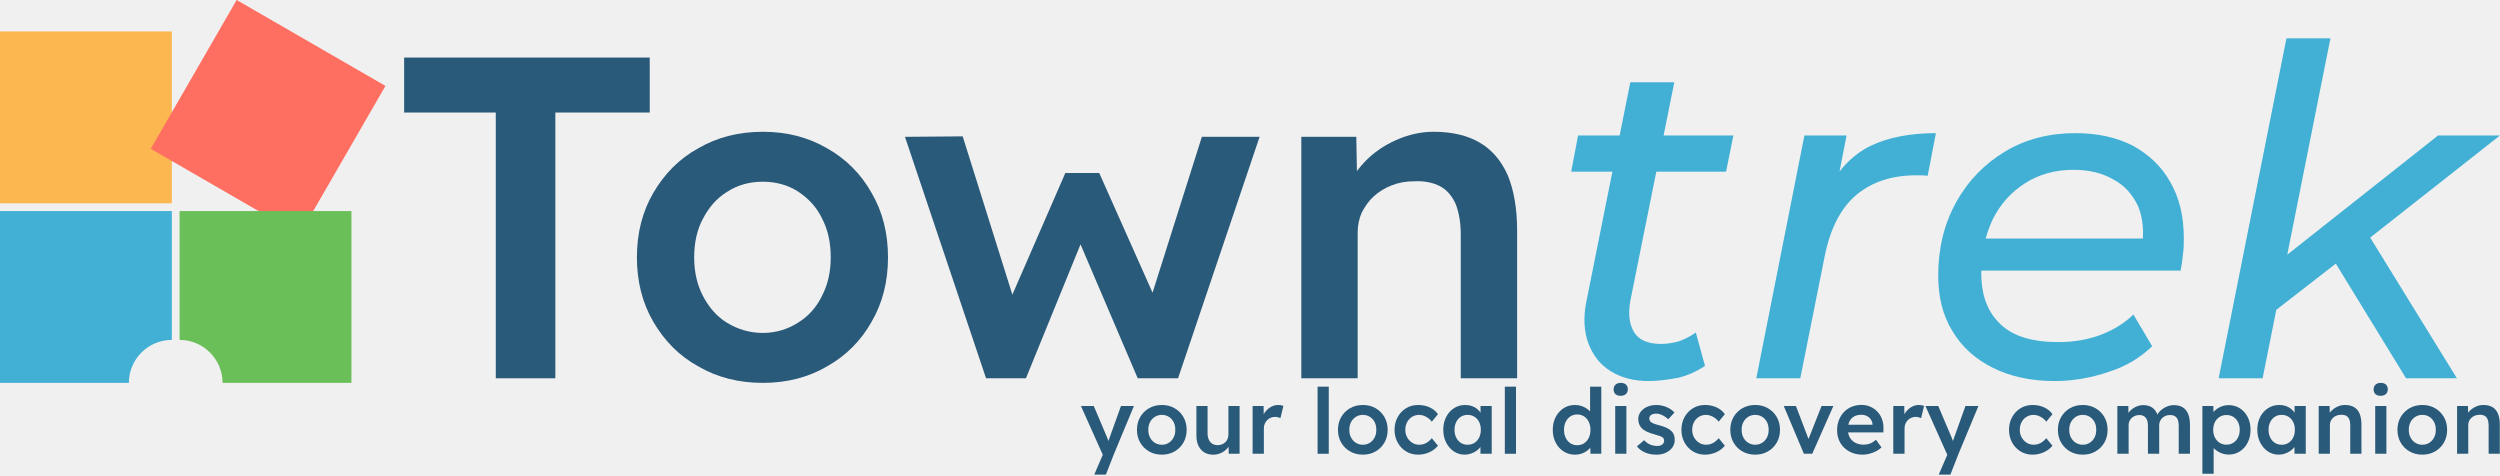
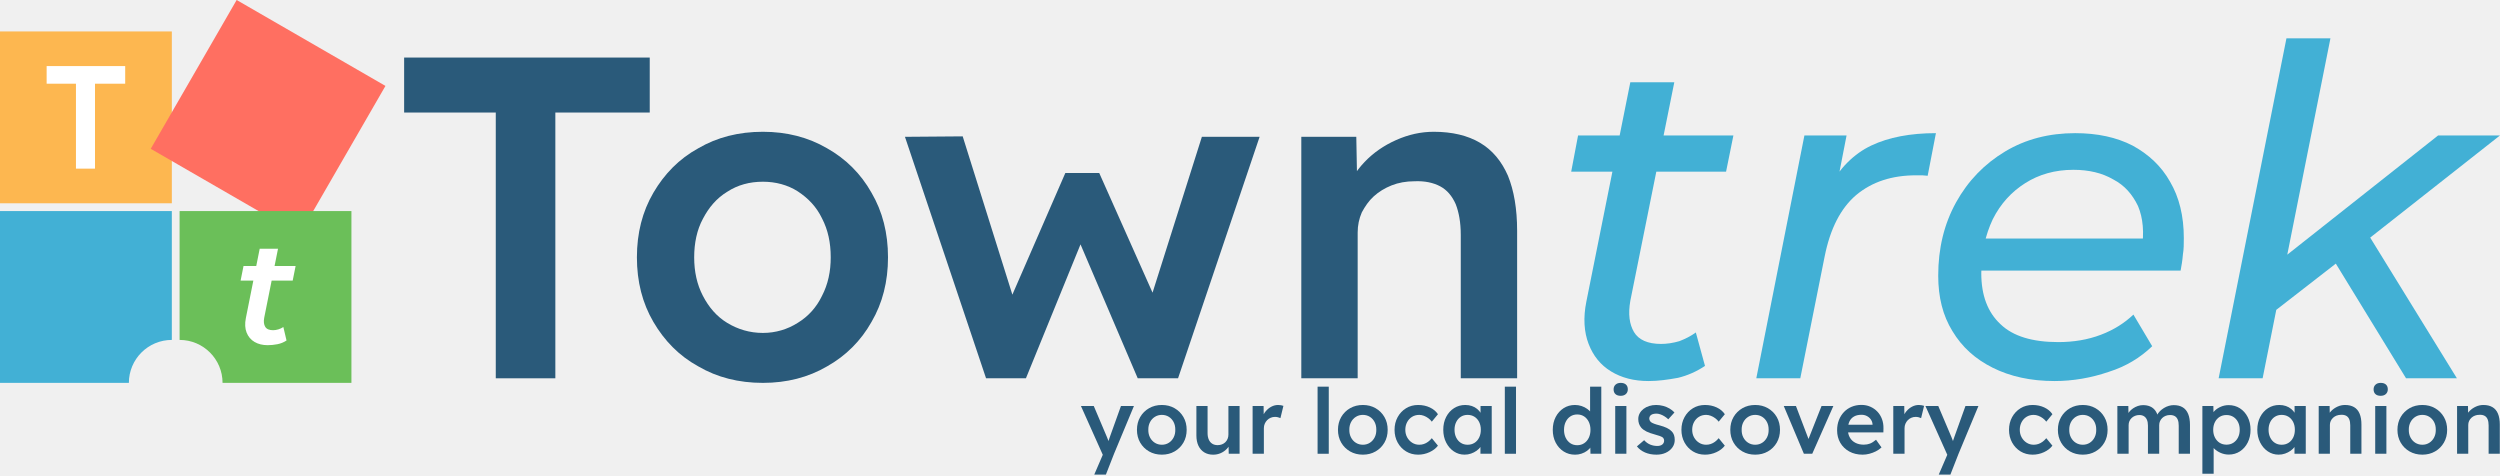
<svg xmlns="http://www.w3.org/2000/svg" width="100%" height="100%" viewBox="0 0 4021 764" version="1.1" xml:space="preserve" style="fill-rule:evenodd;clip-rule:evenodd;stroke-linejoin:round;stroke-miterlimit:2;">
  <g transform="matrix(4.16667,0,0,4.16667,-2389.58,-583.416)">
    <g transform="matrix(176.875,0,0,176.875,723.488,286.047)">
      <path d="M0.234,-0l0,-0.58l-0.2,0l-0,-0.12l0.536,-0l0,0.12l-0.206,0l0,0.58l-0.13,-0Z" style="fill:#2a5a7a;fill-rule:nonzero;" />
    </g>
    <g transform="matrix(176.875,0,0,176.875,812.633,286.047)">
      <path d="M0.313,0.01c-0.053,0 -0.1,-0.012 -0.141,-0.036c-0.042,-0.023 -0.074,-0.056 -0.098,-0.097c-0.024,-0.041 -0.036,-0.088 -0.036,-0.141c-0,-0.053 0.012,-0.1 0.036,-0.141c0.024,-0.041 0.056,-0.074 0.098,-0.097c0.041,-0.024 0.088,-0.036 0.141,-0.036c0.052,-0 0.099,0.012 0.14,0.036c0.041,0.023 0.074,0.056 0.097,0.097c0.024,0.041 0.036,0.088 0.036,0.141c0,0.053 -0.012,0.1 -0.036,0.141c-0.023,0.041 -0.056,0.074 -0.097,0.097c-0.041,0.024 -0.088,0.036 -0.14,0.036Zm-0,-0.109c0.028,-0 0.054,-0.008 0.076,-0.022c0.023,-0.014 0.041,-0.034 0.053,-0.059c0.013,-0.025 0.019,-0.053 0.019,-0.084c0,-0.032 -0.006,-0.06 -0.019,-0.085c-0.012,-0.025 -0.03,-0.044 -0.053,-0.059c-0.022,-0.014 -0.048,-0.021 -0.076,-0.021c-0.029,0 -0.055,0.007 -0.078,0.022c-0.023,0.014 -0.04,0.034 -0.053,0.059c-0.013,0.024 -0.019,0.053 -0.019,0.084c-0,0.031 0.006,0.059 0.019,0.084c0.013,0.025 0.03,0.045 0.053,0.059c0.023,0.014 0.049,0.022 0.078,0.022Z" style="fill:#2a5a7a;fill-rule:nonzero;" />
    </g>
    <g transform="matrix(176.875,0,0,176.875,919.466,286.047)">
      <path d="M0.196,-0l-0.177,-0.527l0.126,-0.001l0.118,0.376l-0.022,-0.002l0.128,-0.294l0.074,0l0.131,0.294l-0.026,0.003l0.119,-0.376l0.126,-0l-0.178,0.527l-0.088,-0l-0.135,-0.316l0.019,0.002l-0.128,0.314l-0.087,-0Z" style="fill:#2a5a7a;fill-rule:nonzero;" />
    </g>
    <g transform="matrix(176.875,0,0,176.875,1063.09,286.047)">
      <path d="M0.072,-0l-0,-0.527l0.12,-0l0.002,0.108l-0.023,0.012c0.007,-0.024 0.02,-0.045 0.039,-0.065c0.019,-0.02 0.042,-0.036 0.069,-0.048c0.027,-0.012 0.054,-0.018 0.082,-0.018c0.04,-0 0.074,0.008 0.101,0.024c0.027,0.016 0.047,0.04 0.061,0.072c0.013,0.032 0.02,0.072 0.02,0.12l-0,0.322l-0.123,-0l-0,-0.313c-0,-0.027 -0.004,-0.049 -0.011,-0.067c-0.008,-0.018 -0.019,-0.031 -0.034,-0.039c-0.015,-0.008 -0.034,-0.012 -0.056,-0.011c-0.018,0 -0.035,0.003 -0.05,0.009c-0.015,0.006 -0.028,0.014 -0.039,0.024c-0.011,0.01 -0.019,0.022 -0.026,0.035c-0.006,0.014 -0.009,0.028 -0.009,0.044l-0,0.318l-0.123,-0Z" style="fill:#2a5a7a;fill-rule:nonzero;" />
    </g>
    <g transform="matrix(176.875,0,0,176.875,1170.81,286.047)">
      <path d="M0.221,0.006c-0.032,-0 -0.059,-0.007 -0.082,-0.021c-0.023,-0.014 -0.039,-0.034 -0.049,-0.06c-0.01,-0.026 -0.012,-0.057 -0.005,-0.092l0.096,-0.479l0.096,-0l-0.096,0.477c-0.005,0.029 -0.002,0.051 0.008,0.068c0.01,0.017 0.03,0.026 0.059,0.026c0.013,-0 0.026,-0.002 0.04,-0.006c0.013,-0.005 0.025,-0.011 0.036,-0.019l0.02,0.073c-0.018,0.012 -0.038,0.021 -0.059,0.026c-0.022,0.004 -0.043,0.007 -0.064,0.007Zm-0.169,-0.457l0.015,-0.079l0.339,0l-0.016,0.079l-0.338,0Z" style="fill:#42b0d5;fill-rule:nonzero;" />
    </g>
    <g transform="matrix(176.875,0,0,176.875,1244.56,286.047)">
      <path d="M0.039,-0l0.105,-0.53l0.092,0l-0.03,0.154l-0.01,-0.038c0.025,-0.045 0.056,-0.076 0.094,-0.094c0.038,-0.018 0.085,-0.027 0.141,-0.027l-0.018,0.093c-0.004,-0 -0.008,-0.001 -0.012,-0.001c-0.004,-0 -0.008,-0 -0.013,-0c-0.053,-0 -0.096,0.014 -0.131,0.043c-0.034,0.029 -0.057,0.074 -0.069,0.135l-0.053,0.265l-0.096,0Z" style="fill:#42b0d5;fill-rule:nonzero;" />
    </g>
    <g transform="matrix(176.875,0,0,176.875,1314.96,286.047)">
      <path d="M0.292,0.006c-0.052,-0 -0.097,-0.01 -0.135,-0.029c-0.038,-0.019 -0.067,-0.045 -0.088,-0.08c-0.021,-0.034 -0.031,-0.074 -0.031,-0.121c0,-0.06 0.013,-0.113 0.039,-0.16c0.026,-0.047 0.062,-0.084 0.107,-0.111c0.045,-0.027 0.096,-0.04 0.153,-0.04c0.048,-0 0.09,0.009 0.125,0.027c0.035,0.019 0.063,0.045 0.082,0.079c0.02,0.034 0.03,0.075 0.03,0.123c0,0.012 -0,0.024 -0.002,0.036c-0.001,0.013 -0.003,0.024 -0.005,0.035l-0.459,-0l0.012,-0.07l0.401,-0l-0.039,0.024c0.006,-0.037 0.003,-0.069 -0.008,-0.095c-0.012,-0.025 -0.029,-0.045 -0.054,-0.058c-0.024,-0.014 -0.053,-0.021 -0.087,-0.021c-0.04,0 -0.075,0.01 -0.105,0.029c-0.03,0.019 -0.054,0.045 -0.071,0.079c-0.016,0.034 -0.025,0.073 -0.025,0.118c0,0.048 0.014,0.085 0.042,0.111c0.027,0.026 0.069,0.039 0.126,0.039c0.033,0 0.064,-0.005 0.093,-0.016c0.029,-0.011 0.052,-0.026 0.071,-0.044l0.041,0.069c-0.026,0.025 -0.057,0.044 -0.095,0.056c-0.038,0.013 -0.078,0.02 -0.118,0.02Z" style="fill:#42b0d5;fill-rule:nonzero;" />
    </g>
    <g transform="matrix(176.875,0,0,176.875,1423.03,286.047)">
      <path d="M0.145,-0.134l0.02,-0.117l0.353,-0.279l0.135,0l-0.296,0.233l-0.051,0.038l-0.161,0.125Zm-0.106,0.134l0.148,-0.742l0.096,0l-0.148,0.742l-0.096,-0Zm0.409,-0l-0.158,-0.258l0.065,-0.073l0.204,0.331l-0.111,-0Z" style="fill:#42b0d5;fill-rule:nonzero;" />
    </g>
  </g>
  <path d="M1760,763.367l16.261,-37.777l0.175,11.958l-37.882,-84.581l20.649,0l21.244,50.114c0.624,1.328 1.291,3.033 2,5.116c0.711,2.081 1.3,4.114 1.766,6.1l-3.614,1.23c0.699,-1.844 1.418,-3.811 2.156,-5.901c0.74,-2.092 1.48,-4.258 2.219,-6.497l17.99,-50.162l20.88,0l-32.004,76.859l-13.127,33.541l-18.713,0Z" style="fill:#2a5a7a;fill-rule:nonzero;" />
  <path d="M1868.74,731.284c-7.685,0 -14.543,-1.73 -20.573,-5.191c-6.03,-3.462 -10.785,-8.192 -14.267,-14.191c-3.482,-5.999 -5.223,-12.858 -5.223,-20.578c0,-7.721 1.741,-14.58 5.223,-20.579c3.482,-5.999 8.237,-10.729 14.267,-14.189c6.03,-3.462 12.888,-5.193 20.573,-5.193c7.607,-0 14.42,1.731 20.44,5.193c6.022,3.46 10.768,8.19 14.239,14.189c3.473,5.999 5.209,12.858 5.209,20.579c0,7.72 -1.736,14.579 -5.209,20.578c-3.471,5.999 -8.217,10.729 -14.239,14.191c-6.02,3.461 -12.833,5.191 -20.44,5.191Zm0,-15.966c4.173,-0 7.905,-1.048 11.195,-3.145c3.291,-2.096 5.867,-4.954 7.73,-8.574c1.864,-3.622 2.757,-7.714 2.679,-12.275c0.078,-4.66 -0.815,-8.799 -2.679,-12.419c-1.863,-3.622 -4.439,-6.462 -7.73,-8.52c-3.29,-2.058 -7.022,-3.087 -11.195,-3.087c-4.194,-0 -7.955,1.048 -11.283,3.146c-3.329,2.097 -5.93,4.955 -7.805,8.575c-1.873,3.62 -2.771,7.721 -2.693,12.305c-0.078,4.561 0.82,8.653 2.693,12.275c1.875,3.62 4.476,6.478 7.805,8.574c3.328,2.097 7.089,3.145 11.283,3.145Z" style="fill:#2a5a7a;fill-rule:nonzero;" />
  <path d="M1951.26,731.314c-5.543,-0 -10.337,-1.254 -14.383,-3.762c-4.043,-2.508 -7.155,-6.061 -9.333,-10.66c-2.177,-4.6 -3.265,-10.099 -3.265,-16.497l-0,-47.428l17.99,0l-0,43.67c-0,3.997 0.635,7.441 1.907,10.332c1.271,2.891 3.11,5.112 5.516,6.665c2.407,1.551 5.317,2.326 8.732,2.326c2.542,0 4.865,-0.411 6.971,-1.235c2.107,-0.825 3.926,-1.984 5.459,-3.479c1.533,-1.495 2.736,-3.285 3.61,-5.371c0.873,-2.086 1.31,-4.341 1.31,-6.765l-0,-46.143l17.99,0l-0,76.859l-17.487,-0l-0.355,-15.983l3.22,-1.75c-1.147,3.617 -3.096,6.88 -5.847,9.787c-2.751,2.906 -6.023,5.205 -9.814,6.898c-3.792,1.69 -7.866,2.536 -12.221,2.536Z" style="fill:#2a5a7a;fill-rule:nonzero;" />
  <path d="M2014.7,729.826l-0,-76.859l17.662,0l0.355,24.448l-2.497,-5.476c1.109,-3.854 2.966,-7.342 5.571,-10.463c2.607,-3.124 5.637,-5.59 9.09,-7.399c3.454,-1.809 7.059,-2.714 10.814,-2.714c1.673,-0 3.267,0.141 4.783,0.424c1.518,0.281 2.773,0.616 3.767,1.005l-4.799,19.687c-1.127,-0.525 -2.465,-0.983 -4.013,-1.372c-1.548,-0.39 -3.112,-0.585 -4.692,-0.585c-2.445,-0 -4.761,0.461 -6.945,1.383c-2.184,0.922 -4.087,2.208 -5.708,3.858c-1.619,1.649 -2.905,3.572 -3.855,5.767c-0.951,2.194 -1.427,4.61 -1.427,7.251l0,41.045l-18.106,-0Z" style="fill:#2a5a7a;fill-rule:nonzero;" />
  <rect x="2119.2" y="621.909" width="17.99" height="107.917" style="fill:#2a5a7a;fill-rule:nonzero;" />
  <path d="M2192.05,731.284c-7.685,0 -14.543,-1.73 -20.574,-5.191c-6.029,-3.462 -10.785,-8.192 -14.267,-14.191c-3.481,-5.999 -5.222,-12.858 -5.222,-20.578c-0,-7.721 1.741,-14.58 5.222,-20.579c3.482,-5.999 8.238,-10.729 14.267,-14.189c6.031,-3.462 12.889,-5.193 20.574,-5.193c7.606,-0 14.419,1.731 20.439,5.193c6.022,3.46 10.769,8.19 14.24,14.189c3.472,5.999 5.209,12.858 5.209,20.579c-0,7.72 -1.737,14.579 -5.209,20.578c-3.471,5.999 -8.218,10.729 -14.24,14.191c-6.02,3.461 -12.833,5.191 -20.439,5.191Zm-0,-15.966c4.173,-0 7.905,-1.048 11.195,-3.145c3.29,-2.096 5.867,-4.954 7.729,-8.574c1.864,-3.622 2.757,-7.714 2.68,-12.275c0.077,-4.66 -0.816,-8.799 -2.68,-12.419c-1.862,-3.622 -4.439,-6.462 -7.729,-8.52c-3.29,-2.058 -7.022,-3.087 -11.195,-3.087c-4.194,-0 -7.956,1.048 -11.284,3.146c-3.328,2.097 -5.93,4.955 -7.804,8.575c-1.873,3.62 -2.771,7.721 -2.694,12.305c-0.077,4.561 0.821,8.653 2.694,12.275c1.874,3.62 4.476,6.478 7.804,8.574c3.328,2.097 7.09,3.145 11.284,3.145Z" style="fill:#2a5a7a;fill-rule:nonzero;" />
  <path d="M2280.95,731.284c-7.257,0 -13.74,-1.75 -19.448,-5.25c-5.709,-3.5 -10.222,-8.268 -13.538,-14.305c-3.316,-6.039 -4.974,-12.84 -4.974,-20.405c-0,-7.566 1.658,-14.367 4.974,-20.403c3.316,-6.039 7.829,-10.808 13.538,-14.308c5.708,-3.5 12.191,-5.25 19.448,-5.25c6.845,-0 13.097,1.321 18.755,3.962c5.66,2.642 10.028,6.276 13.103,10.902l-9.888,11.99c-1.456,-2.019 -3.301,-3.863 -5.534,-5.53c-2.232,-1.67 -4.62,-2.985 -7.164,-3.945c-2.543,-0.961 -5.069,-1.442 -7.577,-1.442c-4.311,-0 -8.142,1.039 -11.491,3.117c-3.348,2.077 -5.993,4.935 -7.934,8.575c-1.94,3.638 -2.91,7.739 -2.91,12.302c-0,4.542 1.004,8.614 3.012,12.216c2.008,3.6 4.706,6.468 8.094,8.604c3.388,2.134 7.169,3.201 11.345,3.201c2.586,0 5.054,-0.397 7.404,-1.191c2.35,-0.796 4.602,-1.985 6.758,-3.566c2.156,-1.583 4.155,-3.51 5.997,-5.779l9.858,12.02c-3.21,4.294 -7.722,7.782 -13.538,10.463c-5.813,2.682 -11.91,4.022 -18.29,4.022Z" style="fill:#2a5a7a;fill-rule:nonzero;" />
  <path d="M2355.62,731.255c-6.36,-0 -12.126,-1.745 -17.297,-5.235c-5.171,-3.49 -9.292,-8.254 -12.364,-14.291c-3.072,-6.039 -4.607,-12.879 -4.607,-20.522c-0,-7.739 1.55,-14.609 4.65,-20.608c3.101,-5.999 7.319,-10.704 12.654,-14.116c5.336,-3.413 11.359,-5.12 18.067,-5.12c3.887,-0 7.444,0.564 10.671,1.691c3.226,1.127 6.054,2.701 8.483,4.721c2.431,2.02 4.453,4.348 6.066,6.982c1.615,2.632 2.696,5.455 3.243,8.467l-3.89,-0.959l-0,-19.298l17.99,0l-0,76.859l-18.138,-0l-0,-18.407l4.124,-0.695c-0.662,2.664 -1.883,5.232 -3.662,7.702c-1.779,2.468 -4.009,4.655 -6.692,6.56c-2.681,1.905 -5.655,3.426 -8.921,4.564c-3.264,1.136 -6.723,1.705 -10.377,1.705Zm4.858,-15.933c4.213,0 7.915,-1.019 11.109,-3.058c3.193,-2.038 5.686,-4.873 7.48,-8.504c1.796,-3.63 2.694,-7.815 2.694,-12.553c-0,-4.662 -0.898,-8.794 -2.694,-12.395c-1.794,-3.602 -4.287,-6.422 -7.48,-8.459c-3.194,-2.038 -6.896,-3.058 -11.109,-3.058c-4.136,0 -7.777,1.02 -10.921,3.058c-3.145,2.037 -5.615,4.857 -7.411,8.459c-1.794,3.601 -2.691,7.733 -2.691,12.395c0,4.738 0.897,8.923 2.691,12.553c1.796,3.631 4.266,6.466 7.411,8.504c3.144,2.039 6.785,3.058 10.921,3.058Z" style="fill:#2a5a7a;fill-rule:nonzero;" />
  <rect x="2420.35" y="621.909" width="17.99" height="107.917" style="fill:#2a5a7a;fill-rule:nonzero;" />
  <path d="M2533.39,731.314c-6.882,-0 -13.02,-1.726 -18.414,-5.177c-5.394,-3.452 -9.661,-8.177 -12.799,-14.176c-3.139,-5.999 -4.708,-12.868 -4.708,-20.608c-0,-7.72 1.555,-14.584 4.664,-20.592c3.11,-6.01 7.352,-10.745 12.727,-14.205c5.376,-3.462 11.486,-5.193 18.329,-5.193c3.693,-0 7.259,0.578 10.698,1.734c3.441,1.154 6.531,2.737 9.27,4.749c2.74,2.011 4.922,4.236 6.546,6.676c1.624,2.44 2.496,4.933 2.616,7.481l-4.821,0.647l-0,-50.741l18.021,0l0,107.917l-17.397,-0l-0.476,-18.022l3.541,0.269c-0.099,2.373 -0.936,4.687 -2.511,6.943c-1.576,2.254 -3.642,4.314 -6.198,6.18c-2.557,1.864 -5.498,3.349 -8.823,4.457c-3.324,1.107 -6.746,1.661 -10.265,1.661Zm3.436,-15.238c4.214,0 7.917,-1.062 11.11,-3.187c3.194,-2.126 5.687,-5.042 7.481,-8.75c1.796,-3.708 2.694,-7.97 2.694,-12.786c-0,-4.817 -0.898,-9.084 -2.694,-12.801c-1.794,-3.717 -4.287,-6.634 -7.481,-8.75c-3.193,-2.116 -6.896,-3.174 -11.11,-3.174c-4.213,-0 -7.911,1.058 -11.095,3.174c-3.182,2.116 -5.672,5.033 -7.467,8.75c-1.794,3.717 -2.691,7.984 -2.691,12.801c-0,4.816 0.897,9.078 2.691,12.786c1.795,3.708 4.285,6.624 7.467,8.75c3.184,2.125 6.882,3.187 11.095,3.187Z" style="fill:#2a5a7a;fill-rule:nonzero;" />
  <path d="M2597.91,729.826l-0,-76.859l17.992,0l0,76.859l-17.992,-0Zm8.837,-93.213c-3.623,0 -6.434,-0.905 -8.431,-2.716c-1.998,-1.811 -2.997,-4.372 -2.997,-7.683c0,-3.077 1.023,-5.579 3.069,-7.506c2.047,-1.93 4.833,-2.894 8.359,-2.894c3.624,-0 6.435,0.906 8.433,2.718c1.997,1.811 2.996,4.371 2.996,7.682c0,3.077 -1.023,5.58 -3.069,7.508c-2.046,1.927 -4.833,2.891 -8.36,2.891Z" style="fill:#2a5a7a;fill-rule:nonzero;" />
  <path d="M2664.33,731.284c-6.833,0 -12.94,-1.152 -18.321,-3.457c-5.379,-2.306 -9.779,-5.597 -13.202,-9.873l11.632,-9.967c2.957,3.263 6.22,5.629 9.79,7.096c3.571,1.467 7.376,2.201 11.413,2.201c1.592,0 3.062,-0.189 4.409,-0.567c1.349,-0.378 2.514,-0.95 3.494,-1.716c0.979,-0.766 1.726,-1.672 2.24,-2.718c0.515,-1.049 0.772,-2.212 0.772,-3.491c-0,-2.311 -0.894,-4.155 -2.682,-5.533c-0.952,-0.621 -2.464,-1.32 -4.534,-2.096c-2.071,-0.777 -4.749,-1.592 -8.035,-2.448c-5.262,-1.359 -9.648,-2.923 -13.157,-4.691c-3.507,-1.768 -6.263,-3.78 -8.267,-6.034c-1.637,-1.907 -2.861,-4.007 -3.671,-6.303c-0.808,-2.297 -1.212,-4.837 -1.212,-7.622c0,-3.366 0.749,-6.43 2.247,-9.192c1.499,-2.763 3.563,-5.161 6.191,-7.194c2.628,-2.032 5.683,-3.593 9.165,-4.682c3.483,-1.089 7.16,-1.634 11.031,-1.634c3.835,-0 7.587,0.481 11.254,1.445c3.667,0.961 7.072,2.351 10.215,4.17c3.143,1.816 5.834,3.968 8.073,6.455l-9.91,10.965c-1.807,-1.749 -3.805,-3.313 -5.993,-4.692c-2.187,-1.381 -4.414,-2.465 -6.681,-3.252c-2.266,-0.788 -4.343,-1.182 -6.229,-1.182c-1.843,-0 -3.497,0.17 -4.963,0.51c-1.465,0.339 -2.691,0.853 -3.68,1.543c-0.989,0.688 -1.741,1.541 -2.256,2.559c-0.514,1.018 -0.77,2.167 -0.77,3.447c0.077,1.166 0.378,2.263 0.902,3.293c0.526,1.028 1.284,1.902 2.276,2.62c1.03,0.698 2.609,1.464 4.738,2.3c2.13,0.835 4.926,1.681 8.39,2.538c4.762,1.264 8.743,2.665 11.942,4.202c3.199,1.536 5.742,3.306 7.629,5.311c1.826,1.787 3.128,3.846 3.906,6.178c0.777,2.332 1.166,4.925 1.166,7.781c0,4.573 -1.299,8.655 -3.896,12.246c-2.598,3.589 -6.106,6.401 -10.525,8.435c-4.418,2.033 -9.381,3.049 -14.891,3.049Z" style="fill:#2a5a7a;fill-rule:nonzero;" />
  <path d="M2742.36,731.284c-7.256,0 -13.739,-1.75 -19.448,-5.25c-5.709,-3.5 -10.221,-8.268 -13.537,-14.305c-3.316,-6.039 -4.975,-12.84 -4.975,-20.405c0,-7.566 1.659,-14.367 4.975,-20.403c3.316,-6.039 7.828,-10.808 13.537,-14.308c5.709,-3.5 12.192,-5.25 19.448,-5.25c6.845,-0 13.097,1.321 18.756,3.962c5.66,2.642 10.028,6.276 13.102,10.902l-9.887,11.99c-1.457,-2.019 -3.302,-3.863 -5.535,-5.53c-2.231,-1.67 -4.619,-2.985 -7.164,-3.945c-2.543,-0.961 -5.068,-1.442 -7.576,-1.442c-4.311,-0 -8.142,1.039 -11.491,3.117c-3.349,2.077 -5.993,4.935 -7.935,8.575c-1.94,3.638 -2.91,7.739 -2.91,12.302c0,4.542 1.005,8.614 3.013,12.216c2.008,3.6 4.706,6.468 8.094,8.604c3.387,2.134 7.169,3.201 11.345,3.201c2.585,0 5.053,-0.397 7.403,-1.191c2.35,-0.796 4.603,-1.985 6.759,-3.566c2.155,-1.583 4.154,-3.51 5.997,-5.779l9.858,12.02c-3.21,4.294 -7.723,7.782 -13.538,10.463c-5.813,2.682 -11.91,4.022 -18.291,4.022Z" style="fill:#2a5a7a;fill-rule:nonzero;" />
  <path d="M2823.07,731.284c-7.685,0 -14.543,-1.73 -20.574,-5.191c-6.029,-3.462 -10.785,-8.192 -14.267,-14.191c-3.481,-5.999 -5.222,-12.858 -5.222,-20.578c-0,-7.721 1.741,-14.58 5.222,-20.579c3.482,-5.999 8.238,-10.729 14.267,-14.189c6.031,-3.462 12.889,-5.193 20.574,-5.193c7.606,-0 14.419,1.731 20.439,5.193c6.022,3.46 10.768,8.19 14.24,14.189c3.472,5.999 5.208,12.858 5.208,20.579c0,7.72 -1.736,14.579 -5.208,20.578c-3.472,5.999 -8.218,10.729 -14.24,14.191c-6.02,3.461 -12.833,5.191 -20.439,5.191Zm-0,-15.966c4.173,-0 7.904,-1.048 11.195,-3.145c3.29,-2.096 5.867,-4.954 7.729,-8.574c1.864,-3.622 2.757,-7.714 2.68,-12.275c0.077,-4.66 -0.816,-8.799 -2.68,-12.419c-1.862,-3.622 -4.439,-6.462 -7.729,-8.52c-3.291,-2.058 -7.022,-3.087 -11.195,-3.087c-4.194,-0 -7.956,1.048 -11.284,3.146c-3.328,2.097 -5.93,4.955 -7.804,8.575c-1.873,3.62 -2.771,7.721 -2.694,12.305c-0.077,4.561 0.821,8.653 2.694,12.275c1.874,3.62 4.476,6.478 7.804,8.574c3.328,2.097 7.09,3.145 11.284,3.145Z" style="fill:#2a5a7a;fill-rule:nonzero;" />
  <path d="M2901.36,729.826l-32.375,-76.859l19.603,0l21.879,57.49l-3.812,1.046l23.126,-58.536l19.022,0l-33.979,76.859l-13.464,-0Z" style="fill:#2a5a7a;fill-rule:nonzero;" />
  <path d="M2995.85,731.284c-8.112,0 -15.251,-1.691 -21.417,-5.074c-6.165,-3.385 -10.978,-8.018 -14.44,-13.9c-3.46,-5.884 -5.191,-12.647 -5.191,-20.289c0,-5.988 0.973,-11.462 2.917,-16.42c1.944,-4.958 4.652,-9.261 8.123,-12.906c3.471,-3.646 7.613,-6.466 12.426,-8.459c4.812,-1.993 10.048,-2.989 15.707,-2.989c5.116,-0 9.857,0.958 14.223,2.873c4.367,1.916 8.156,4.561 11.366,7.937c3.21,3.374 5.675,7.366 7.396,11.976c1.721,4.609 2.523,9.637 2.406,15.083l-0.145,6.357l-62.267,-0l-3.354,-12.343l50.502,-0l-2.306,2.568l-0,-3.323c-0.233,-2.93 -1.178,-5.545 -2.837,-7.845c-1.659,-2.3 -3.78,-4.11 -6.362,-5.43c-2.581,-1.32 -5.416,-1.98 -8.504,-1.98c-4.755,-0 -8.763,0.912 -12.024,2.736c-3.26,1.825 -5.73,4.484 -7.411,7.978c-1.678,3.494 -2.517,7.793 -2.517,12.897c-0,4.972 1.043,9.293 3.13,12.963c2.089,3.67 5.061,6.506 8.917,8.506c3.855,2 8.358,2.999 13.508,2.999c3.613,0 6.93,-0.577 9.948,-1.732c3.02,-1.154 6.277,-3.216 9.771,-6.186l8.802,12.368c-2.591,2.432 -5.574,4.504 -8.948,6.214c-3.374,1.711 -6.893,3.041 -10.557,3.992c-3.664,0.953 -7.285,1.429 -10.862,1.429Z" style="fill:#2a5a7a;fill-rule:nonzero;" />
  <path d="M3045.16,729.826l0,-76.859l17.662,0l0.356,24.448l-2.498,-5.476c1.109,-3.854 2.966,-7.342 5.571,-10.463c2.607,-3.124 5.637,-5.59 9.09,-7.399c3.454,-1.809 7.059,-2.714 10.814,-2.714c1.673,-0 3.267,0.141 4.783,0.424c1.518,0.281 2.773,0.616 3.767,1.005l-4.799,19.687c-1.127,-0.525 -2.465,-0.983 -4.013,-1.372c-1.548,-0.39 -3.112,-0.585 -4.691,-0.585c-2.446,-0 -4.761,0.461 -6.946,1.383c-2.184,0.922 -4.087,2.208 -5.708,3.858c-1.619,1.649 -2.904,3.572 -3.855,5.767c-0.951,2.194 -1.427,4.61 -1.427,7.251l0,41.045l-18.106,-0Z" style="fill:#2a5a7a;fill-rule:nonzero;" />
  <path d="M3118.29,763.367l16.261,-37.777l0.175,11.958l-37.882,-84.581l20.649,0l21.243,50.114c0.625,1.328 1.292,3.033 2.001,5.116c0.711,2.081 1.3,4.114 1.766,6.1l-3.614,1.23c0.699,-1.844 1.417,-3.811 2.156,-5.901c0.74,-2.092 1.479,-4.258 2.219,-6.497l17.99,-50.162l20.879,0l-32.003,76.859l-13.128,33.541l-18.712,0Z" style="fill:#2a5a7a;fill-rule:nonzero;" />
  <path d="M3269.26,731.284c-7.256,0 -13.739,-1.75 -19.448,-5.25c-5.709,-3.5 -10.221,-8.268 -13.537,-14.305c-3.317,-6.039 -4.975,-12.84 -4.975,-20.405c0,-7.566 1.658,-14.367 4.975,-20.403c3.316,-6.039 7.828,-10.808 13.537,-14.308c5.709,-3.5 12.192,-5.25 19.448,-5.25c6.845,-0 13.097,1.321 18.756,3.962c5.66,2.642 10.027,6.276 13.102,10.902l-9.887,11.99c-1.457,-2.019 -3.302,-3.863 -5.535,-5.53c-2.231,-1.67 -4.619,-2.985 -7.164,-3.945c-2.543,-0.961 -5.068,-1.442 -7.576,-1.442c-4.312,-0 -8.142,1.039 -11.492,3.117c-3.348,2.077 -5.992,4.935 -7.934,8.575c-1.94,3.638 -2.91,7.739 -2.91,12.302c0,4.542 1.004,8.614 3.013,12.216c2.008,3.6 4.706,6.468 8.093,8.604c3.388,2.134 7.17,3.201 11.346,3.201c2.585,0 5.053,-0.397 7.403,-1.191c2.35,-0.796 4.603,-1.985 6.759,-3.566c2.155,-1.583 4.154,-3.51 5.997,-5.779l9.857,12.02c-3.209,4.294 -7.722,7.782 -13.537,10.463c-5.814,2.682 -11.911,4.022 -18.291,4.022Z" style="fill:#2a5a7a;fill-rule:nonzero;" />
  <path d="M3349.97,731.284c-7.685,0 -14.543,-1.73 -20.574,-5.191c-6.03,-3.462 -10.785,-8.192 -14.267,-14.191c-3.482,-5.999 -5.223,-12.858 -5.223,-20.578c0,-7.721 1.741,-14.58 5.223,-20.579c3.482,-5.999 8.237,-10.729 14.267,-14.189c6.031,-3.462 12.889,-5.193 20.574,-5.193c7.606,-0 14.419,1.731 20.439,5.193c6.022,3.46 10.768,8.19 14.239,14.189c3.473,5.999 5.209,12.858 5.209,20.579c0,7.72 -1.736,14.579 -5.209,20.578c-3.471,5.999 -8.217,10.729 -14.239,14.191c-6.02,3.461 -12.833,5.191 -20.439,5.191Zm-0,-15.966c4.173,-0 7.904,-1.048 11.195,-3.145c3.29,-2.096 5.866,-4.954 7.729,-8.574c1.864,-3.622 2.757,-7.714 2.679,-12.275c0.078,-4.66 -0.815,-8.799 -2.679,-12.419c-1.863,-3.622 -4.439,-6.462 -7.729,-8.52c-3.291,-2.058 -7.022,-3.087 -11.195,-3.087c-4.195,-0 -7.956,1.048 -11.284,3.146c-3.329,2.097 -5.93,4.955 -7.805,8.575c-1.873,3.62 -2.77,7.721 -2.693,12.305c-0.077,4.561 0.82,8.653 2.693,12.275c1.875,3.62 4.476,6.478 7.805,8.574c3.328,2.097 7.089,3.145 11.284,3.145Z" style="fill:#2a5a7a;fill-rule:nonzero;" />
  <path d="M3405.57,729.826l-0,-76.859l17.661,0l0.237,15.502l-2.889,1.155c0.916,-2.528 2.245,-4.884 3.985,-7.068c1.741,-2.185 3.816,-4.092 6.226,-5.722c2.411,-1.632 4.985,-2.912 7.724,-3.842c2.741,-0.931 5.518,-1.397 8.333,-1.397c4.178,0 7.89,0.675 11.136,2.024c3.246,1.349 5.969,3.422 8.167,6.22c2.198,2.799 3.852,6.385 4.963,10.76l-2.778,-0.494l1.05,-2.391c1.149,-2.295 2.685,-4.414 4.61,-6.357c1.926,-1.944 4.105,-3.655 6.535,-5.131c2.431,-1.477 4.988,-2.618 7.67,-3.423c2.683,-0.805 5.307,-1.208 7.873,-1.208c5.874,0 10.747,1.177 14.617,3.53c3.873,2.353 6.786,5.907 8.741,10.662c1.957,4.753 2.935,10.638 2.935,17.655l0,46.384l-18.108,-0l-0,-45.181c-0,-3.919 -0.514,-7.131 -1.543,-9.634c-1.028,-2.504 -2.567,-4.377 -4.616,-5.619c-2.048,-1.243 -4.653,-1.864 -7.816,-1.864c-2.466,-0 -4.771,0.412 -6.916,1.237c-2.143,0.825 -3.996,1.985 -5.557,3.479c-1.562,1.494 -2.78,3.22 -3.653,5.18c-0.874,1.959 -1.31,4.123 -1.31,6.492l-0,45.91l-18.106,-0l-0,-45.414c-0,-3.609 -0.534,-6.665 -1.602,-9.169c-1.068,-2.503 -2.626,-4.415 -4.674,-5.735c-2.048,-1.32 -4.537,-1.98 -7.469,-1.98c-2.464,-0 -4.75,0.412 -6.857,1.237c-2.105,0.825 -3.939,1.965 -5.5,3.42c-1.562,1.455 -2.779,3.163 -3.653,5.123c-0.873,1.959 -1.31,4.084 -1.31,6.375l-0,46.143l-18.106,-0Z" style="fill:#2a5a7a;fill-rule:nonzero;" />
  <path d="M3542.31,761.909l0,-108.942l17.662,0l0.326,17.441l-3.076,-1.313c0.603,-3.017 2.255,-5.857 4.958,-8.52c2.702,-2.664 6.032,-4.826 9.99,-6.487c3.957,-1.662 8.086,-2.493 12.386,-2.493c6.803,0 12.843,1.707 18.12,5.12c5.279,3.412 9.449,8.099 12.51,14.06c3.062,5.959 4.594,12.809 4.594,20.549c-0,7.642 -1.517,14.463 -4.551,20.462c-3.032,5.999 -7.197,10.724 -12.496,14.175c-5.297,3.452 -11.29,5.177 -17.979,5.177c-4.452,0 -8.734,-0.874 -12.844,-2.622c-4.111,-1.75 -7.595,-4.03 -10.452,-6.839c-2.858,-2.81 -4.647,-5.781 -5.367,-8.914l4.355,-2.041l-0,51.187l-18.136,0Zm38.808,-46.703c4.135,0 7.793,-1.019 10.976,-3.058c3.184,-2.039 5.693,-4.853 7.526,-8.445c1.835,-3.592 2.753,-7.719 2.753,-12.379c-0,-4.663 -0.898,-8.775 -2.693,-12.337c-1.796,-3.564 -4.286,-6.364 -7.47,-8.401c-3.182,-2.039 -6.88,-3.058 -11.092,-3.058c-4.213,-0 -7.916,0.999 -11.109,2.998c-3.193,1.999 -5.707,4.8 -7.542,8.402c-1.834,3.601 -2.75,7.733 -2.75,12.396c-0,4.66 0.916,8.787 2.75,12.379c1.835,3.592 4.349,6.406 7.542,8.445c3.193,2.039 6.896,3.058 11.109,3.058Z" style="fill:#2a5a7a;fill-rule:nonzero;" />
  <path d="M3664.92,731.255c-6.361,-0 -12.126,-1.745 -17.297,-5.235c-5.171,-3.49 -9.293,-8.254 -12.364,-14.291c-3.072,-6.039 -4.608,-12.879 -4.608,-20.522c0,-7.739 1.55,-14.609 4.651,-20.608c3.1,-5.999 7.318,-10.704 12.653,-14.116c5.337,-3.413 11.359,-5.12 18.068,-5.12c3.887,-0 7.444,0.564 10.671,1.691c3.226,1.127 6.054,2.701 8.483,4.721c2.431,2.02 4.452,4.348 6.066,6.982c1.615,2.632 2.695,5.455 3.242,8.467l-3.889,-0.959l-0,-19.298l17.989,0l0,76.859l-18.138,-0l0,-18.407l4.125,-0.695c-0.663,2.664 -1.883,5.232 -3.662,7.702c-1.779,2.468 -4.01,4.655 -6.692,6.56c-2.682,1.905 -5.655,3.426 -8.921,4.564c-3.265,1.136 -6.724,1.705 -10.377,1.705Zm4.858,-15.933c4.212,0 7.915,-1.019 11.108,-3.058c3.193,-2.038 5.687,-4.873 7.481,-8.504c1.796,-3.63 2.693,-7.815 2.693,-12.553c0,-4.662 -0.897,-8.794 -2.693,-12.395c-1.794,-3.602 -4.288,-6.422 -7.481,-8.459c-3.193,-2.038 -6.896,-3.058 -11.108,-3.058c-4.137,0 -7.777,1.02 -10.922,3.058c-3.144,2.037 -5.614,4.857 -7.41,8.459c-1.794,3.601 -2.691,7.733 -2.691,12.395c0,4.738 0.897,8.923 2.691,12.553c1.796,3.631 4.266,6.466 7.41,8.504c3.145,2.039 6.785,3.058 10.922,3.058Z" style="fill:#2a5a7a;fill-rule:nonzero;" />
  <path d="M3729.41,729.826l0,-76.859l17.546,0l0.296,15.75l-3.368,1.75c0.992,-3.462 2.893,-6.627 5.701,-9.495c2.811,-2.868 6.16,-5.186 10.049,-6.954c3.889,-1.77 7.905,-2.655 12.047,-2.655c5.834,-0 10.715,1.157 14.643,3.473c3.93,2.313 6.882,5.809 8.855,10.486c1.975,4.676 2.962,10.523 2.962,17.541l0,46.963l-17.992,-0l-0,-45.646c-0,-3.919 -0.534,-7.169 -1.602,-9.75c-1.066,-2.581 -2.706,-4.473 -4.92,-5.676c-2.213,-1.205 -4.94,-1.73 -8.18,-1.575c-2.62,0 -5.022,0.412 -7.205,1.237c-2.183,0.825 -4.08,1.985 -5.69,3.48c-1.61,1.493 -2.872,3.22 -3.785,5.179c-0.911,1.96 -1.367,4.085 -1.367,6.376l0,46.375l-17.99,-0Z" style="fill:#2a5a7a;fill-rule:nonzero;" />
  <path d="M3820.28,729.826l-0,-76.859l17.992,0l0,76.859l-17.992,-0Zm8.837,-93.213c-3.623,0 -6.434,-0.905 -8.431,-2.716c-1.998,-1.811 -2.997,-4.372 -2.997,-7.683c0,-3.077 1.023,-5.579 3.069,-7.506c2.047,-1.93 4.833,-2.894 8.359,-2.894c3.624,-0 6.435,0.906 8.433,2.718c1.997,1.811 2.996,4.371 2.996,7.682c0,3.077 -1.023,5.58 -3.069,7.508c-2.046,1.927 -4.833,2.891 -8.36,2.891Z" style="fill:#2a5a7a;fill-rule:nonzero;" />
  <path d="M3896.11,731.284c-7.685,0 -14.543,-1.73 -20.573,-5.191c-6.03,-3.462 -10.785,-8.192 -14.267,-14.191c-3.482,-5.999 -5.223,-12.858 -5.223,-20.578c0,-7.721 1.741,-14.58 5.223,-20.579c3.482,-5.999 8.237,-10.729 14.267,-14.189c6.03,-3.462 12.888,-5.193 20.573,-5.193c7.607,-0 14.42,1.731 20.44,5.193c6.022,3.46 10.768,8.19 14.239,14.189c3.473,5.999 5.209,12.858 5.209,20.579c0,7.72 -1.736,14.579 -5.209,20.578c-3.471,5.999 -8.217,10.729 -14.239,14.191c-6.02,3.461 -12.833,5.191 -20.44,5.191Zm0,-15.966c4.173,-0 7.905,-1.048 11.195,-3.145c3.291,-2.096 5.867,-4.954 7.73,-8.574c1.864,-3.622 2.757,-7.714 2.679,-12.275c0.078,-4.66 -0.815,-8.799 -2.679,-12.419c-1.863,-3.622 -4.439,-6.462 -7.73,-8.52c-3.29,-2.058 -7.022,-3.087 -11.195,-3.087c-4.194,-0 -7.955,1.048 -11.283,3.146c-3.329,2.097 -5.93,4.955 -7.805,8.575c-1.873,3.62 -2.771,7.721 -2.693,12.305c-0.078,4.561 0.82,8.653 2.693,12.275c1.875,3.62 4.476,6.478 7.805,8.574c3.328,2.097 7.089,3.145 11.283,3.145Z" style="fill:#2a5a7a;fill-rule:nonzero;" />
  <path d="M3951.95,729.826l-0,-76.859l17.546,0l0.296,15.75l-3.368,1.75c0.992,-3.462 2.892,-6.627 5.701,-9.495c2.81,-2.868 6.16,-5.186 10.049,-6.954c3.889,-1.77 7.905,-2.655 12.047,-2.655c5.833,-0 10.714,1.157 14.643,3.473c3.93,2.313 6.881,5.809 8.855,10.486c1.974,4.676 2.962,10.523 2.962,17.541l-0,46.963l-17.992,-0l-0,-45.646c-0,-3.919 -0.534,-7.169 -1.602,-9.75c-1.067,-2.581 -2.707,-4.473 -4.92,-5.676c-2.213,-1.205 -4.94,-1.73 -8.18,-1.575c-2.621,0 -5.022,0.412 -7.205,1.237c-2.183,0.825 -4.08,1.985 -5.69,3.48c-1.61,1.493 -2.872,3.22 -3.785,5.179c-0.911,1.96 -1.367,4.085 -1.367,6.376l-0,46.375l-17.99,-0Z" style="fill:#2a5a7a;fill-rule:nonzero;" />
  <rect x="-0" y="50.579" width="276.368" height="276.368" style="fill:#fdb750;" />
  <path d="M276.368,339.446l-0,207.276c-38.133,-0 -69.092,30.959 -69.092,69.092l-207.276,-0l0,-276.368l276.368,0Z" style="fill:#42b0d5;" />
  <path d="M619.98,138.184l-138.183,239.341l-239.342,-138.184l138.184,-239.341l239.341,138.184Z" style="fill:#ff6f61;" />
+   <path d="M122.161,271.242l0,-136.61l-47.149,-0l-0,-28.349l126.344,0l-0,28.349l-48.564,-0l0,136.61l-30.631,-0Z" style="fill:#fff;fill-rule:nonzero;" />
  <path d="M565.235,339.446l0,276.368l-207.276,-0c0,-38.133 -30.959,-69.092 -69.091,-69.092l-0,-207.276l276.367,0Z" style="fill:#6bbf59;" />
+   <path d="M430.485,555.188c-8.125,-0 -15.148,-1.734 -21.069,-5.203c-5.918,-3.468 -10.175,-8.486 -12.769,-15.052c-2.595,-6.567 -2.999,-14.332 -1.212,-23.297l22.266,-111.564l29.457,0l-22.266,111.328c-1.058,5.904 -0.484,10.664 1.723,14.28c2.207,3.613 6.417,5.42 12.63,5.42c2.747,-0 5.57,-0.446 8.469,-1.337c2.901,-0.891 5.578,-2.15 8.03,-3.778l5.104,21.662c-4.46,2.946 -9.339,4.939 -14.637,5.98c-5.294,1.041 -10.537,1.561 -15.726,1.561Zm-43.508,-103.865l4.699,-23.495l83.782,-0l-4.698,23.495l-83.783,0Z" style="fill:#fff;fill-rule:nonzero;" />
</svg>
